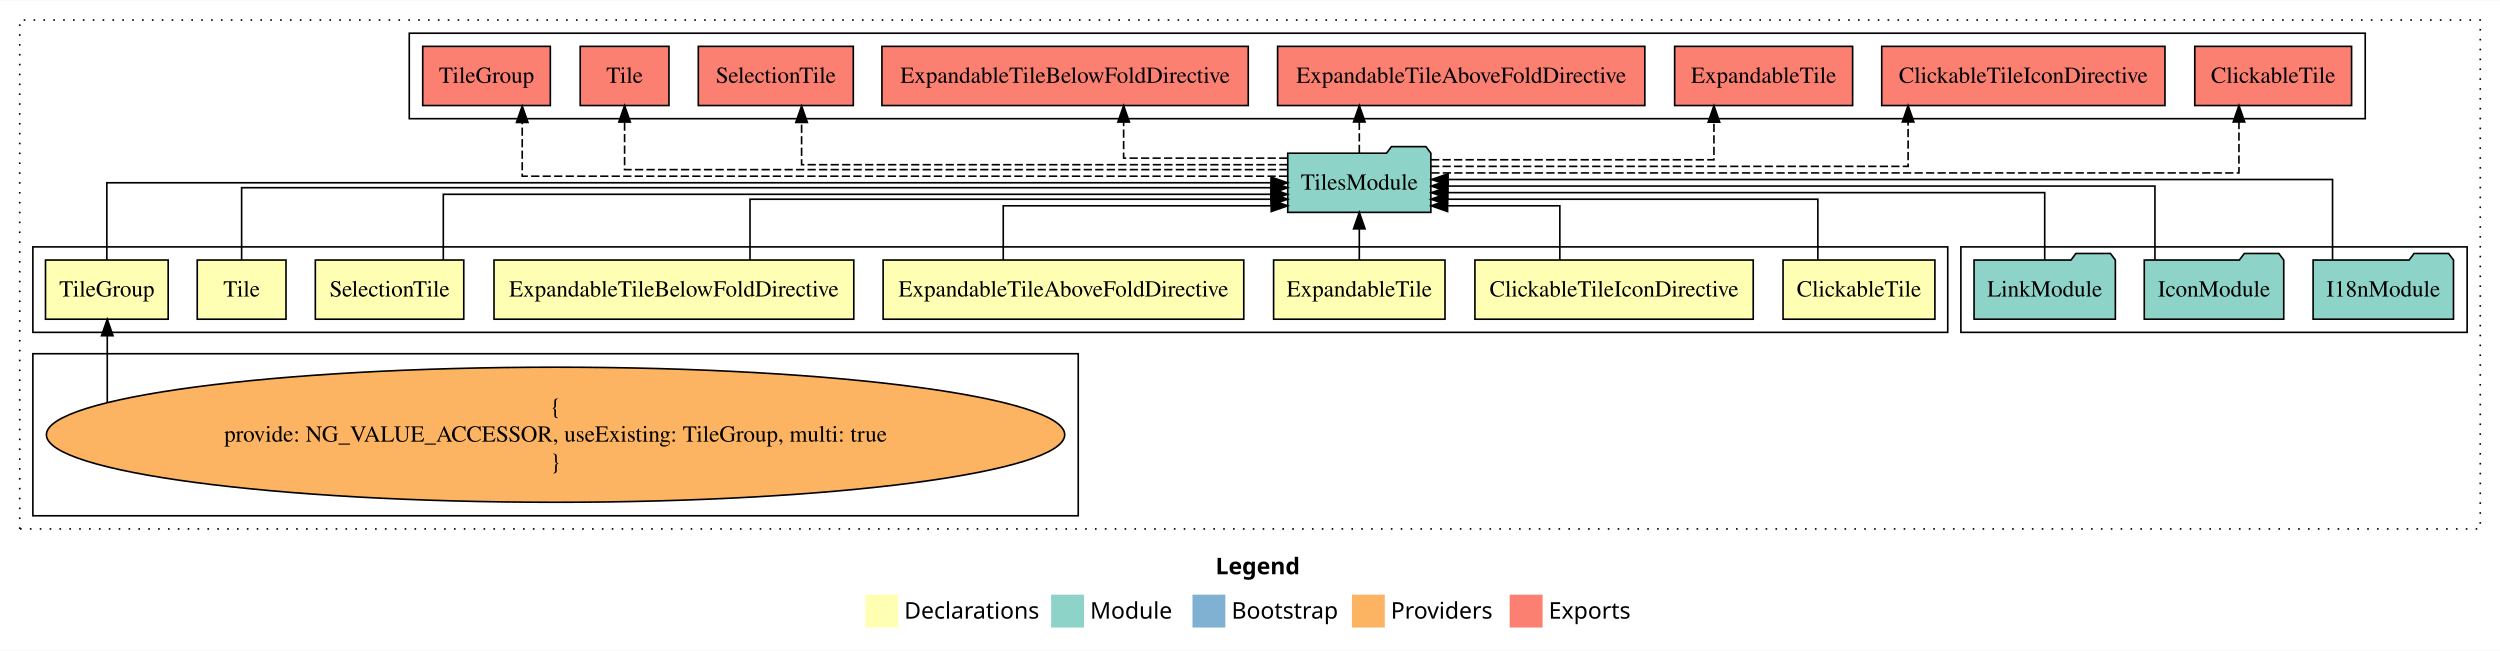
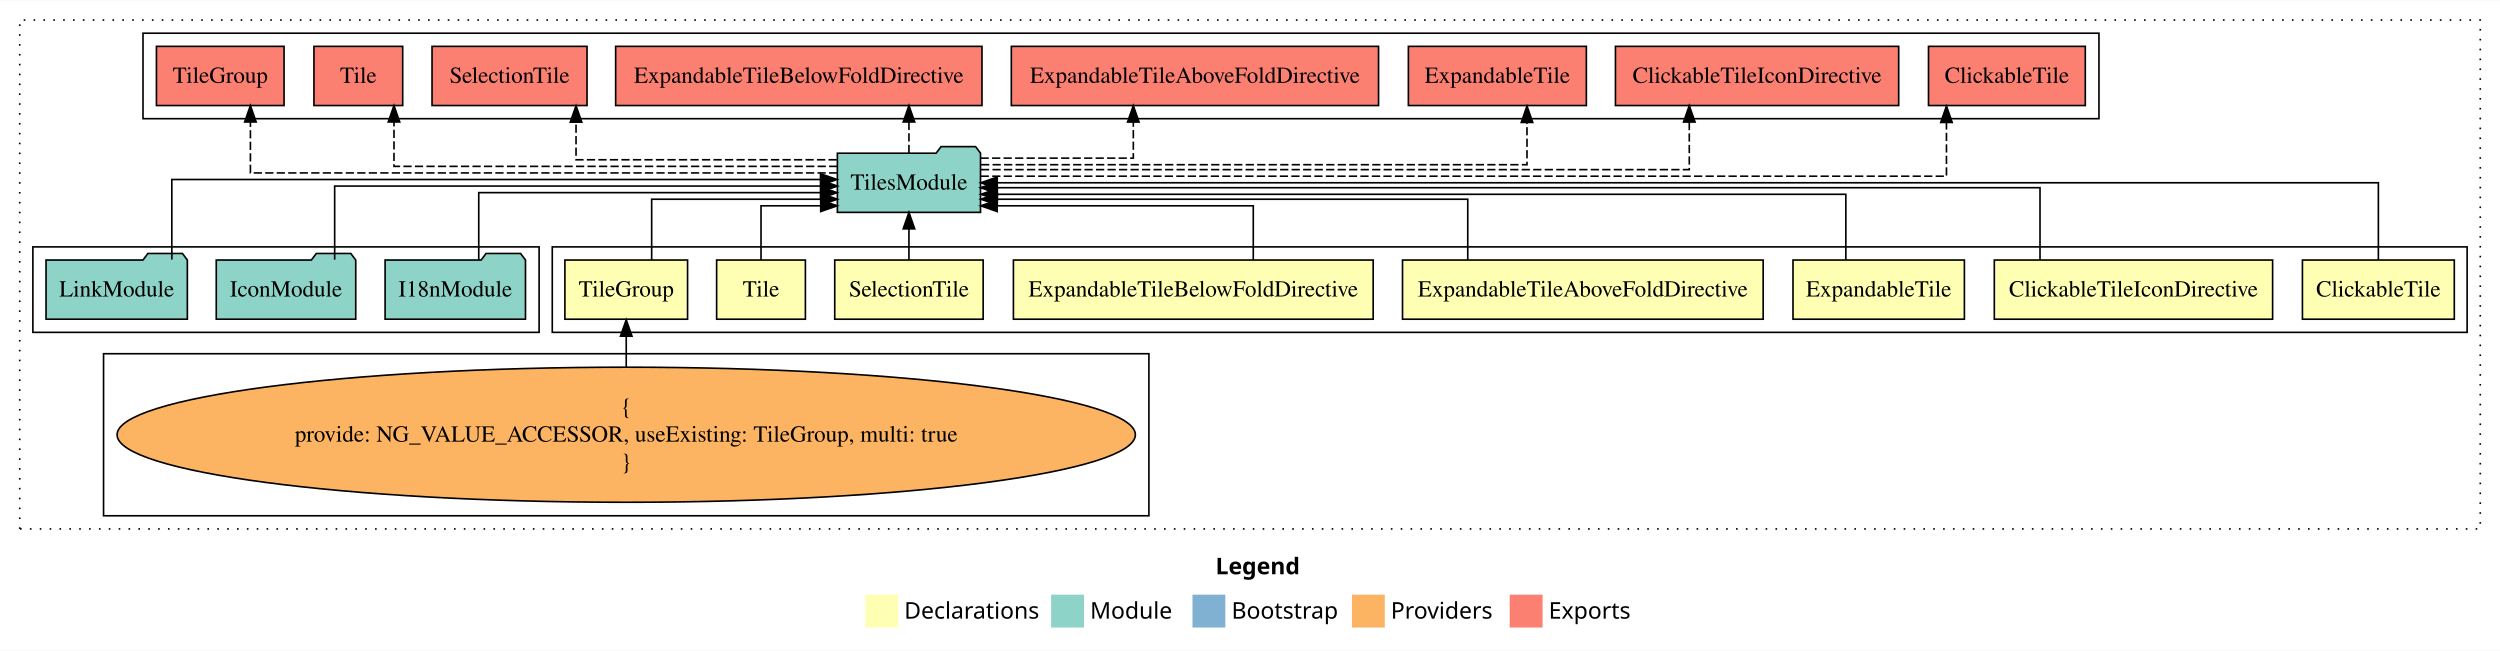
<svg xmlns="http://www.w3.org/2000/svg" width="1521pt" height="396pt" viewBox="0.00 0.00 1521.00 395.59">
  <g id="graph0" class="graph" transform="scale(1 1) rotate(0) translate(4 391.59)">
    <polygon fill="white" stroke="transparent" points="-4,4 -4,-391.59 1517,-391.59 1517,4 -4,4" />
    <text text-anchor="start" x="735.51" y="-42.4" font-family="Times-12" font-weight="bold" font-size="14.00">Legend</text>
    <polygon fill="#ffffb3" stroke="transparent" points="522.5,-10 522.5,-30 542.5,-30 542.5,-10 522.5,-10" />
    <text text-anchor="start" x="546.13" y="-15.4" font-family="Times-12" font-size="14.00">  Declarations</text>
    <polygon fill="#8dd3c7" stroke="transparent" points="635.5,-10 635.5,-30 655.5,-30 655.5,-10 635.5,-10" />
    <text text-anchor="start" x="659.23" y="-15.4" font-family="Times-12" font-size="14.00">  Module</text>
    <polygon fill="#80b1d3" stroke="transparent" points="721.5,-10 721.5,-30 741.5,-30 741.5,-10 721.5,-10" />
    <text text-anchor="start" x="745.28" y="-15.4" font-family="Times-12" font-size="14.00">  Bootstrap</text>
    <polygon fill="#fdb462" stroke="transparent" points="818.5,-10 818.5,-30 838.5,-30 838.5,-10 818.5,-10" />
    <text text-anchor="start" x="842.17" y="-15.4" font-family="Times-12" font-size="14.00">  Providers</text>
    <polygon fill="#fb8072" stroke="transparent" points="914.5,-10 914.5,-30 934.5,-30 934.5,-10 914.5,-10" />
    <text text-anchor="start" x="938.23" y="-15.4" font-family="Times-12" font-size="14.00">  Exports</text>
    <g id="clust1" class="cluster">
      <polygon fill="none" stroke="black" stroke-dasharray="1,5" points="8,-70 8,-379.59 1505,-379.59 1505,-70 8,-70" />
    </g>
-     <g id="clust11" class="cluster">
-       <polygon fill="none" stroke="black" points="1189,-189.59 1189,-241.59 1497,-241.59 1497,-189.59 1189,-189.59" />
+     <g id="clust12" class="cluster">
+       <polygon fill="none" stroke="black" points="83,-319.59 83,-371.59 1273,-371.59 1273,-319.59 83,-319.59" />
    </g>
    <g id="clust2" class="cluster">
-       <polygon fill="none" stroke="black" points="16,-189.59 16,-241.59 1181,-241.59 1181,-189.59 16,-189.59" />
-     </g>
-     <g id="clust12" class="cluster">
-       <polygon fill="none" stroke="black" points="245,-319.59 245,-371.59 1435,-371.59 1435,-319.59 245,-319.59" />
+       <polygon fill="none" stroke="black" points="332,-189.59 332,-241.59 1497,-241.59 1497,-189.59 332,-189.59" />
    </g>
    <g id="clust10" class="cluster">
-       <polygon fill="none" stroke="black" points="16,-78 16,-176.59 652,-176.59 652,-78 16,-78" />
+       <polygon fill="none" stroke="black" points="59,-78 59,-176.59 695,-176.59 695,-78 59,-78" />
+     </g>
+     <g id="clust11" class="cluster">
+       <polygon fill="none" stroke="black" points="16,-189.59 16,-241.59 324,-241.59 324,-189.59 16,-189.59" />
    </g>
    <g id="node1" class="node">
-       <polygon fill="#ffffb3" stroke="black" points="1173.2,-233.59 1080.8,-233.59 1080.8,-197.59 1173.2,-197.59 1173.2,-233.59" />
-       <text text-anchor="middle" x="1127" y="-211.39" font-family="Times,serif" font-size="14.00">ClickableTile</text>
+       <polygon fill="#ffffb3" stroke="black" points="1489.2,-233.59 1396.8,-233.59 1396.8,-197.59 1489.2,-197.59 1489.2,-233.59" />
+       <text text-anchor="middle" x="1443" y="-211.39" font-family="Times,serif" font-size="14.00">ClickableTile</text>
    </g>
    <g id="node9" class="node">
-       <polygon fill="#8dd3c7" stroke="black" points="866.54,-298.59 863.54,-302.59 842.54,-302.59 839.54,-298.59 779.46,-298.59 779.46,-262.59 866.54,-262.59 866.54,-298.59" />
-       <text text-anchor="middle" x="823" y="-276.39" font-family="Times,serif" font-size="14.00">TilesModule</text>
+       <polygon fill="#8dd3c7" stroke="black" points="592.54,-298.59 589.54,-302.59 568.54,-302.59 565.54,-298.59 505.46,-298.59 505.46,-262.59 592.54,-262.59 592.54,-298.59" />
+       <text text-anchor="middle" x="549" y="-276.39" font-family="Times,serif" font-size="14.00">TilesModule</text>
    </g>
    <g id="edge1" class="edge">
-       <path fill="none" stroke="black" d="M1101.98,-233.6C1101.98,-249.64 1101.98,-270.59 1101.98,-270.59 1101.98,-270.59 876.59,-270.59 876.59,-270.59" />
-       <polygon fill="black" stroke="black" points="876.59,-267.09 866.59,-270.59 876.59,-274.09 876.59,-267.09" />
+       <path fill="none" stroke="black" d="M1443,-233.7C1443,-252.93 1443,-280.59 1443,-280.59 1443,-280.59 602.72,-280.59 602.72,-280.59" />
+       <polygon fill="black" stroke="black" points="602.72,-277.09 592.72,-280.59 602.72,-284.09 602.72,-277.09" />
    </g>
    <g id="node2" class="node">
-       <polygon fill="#ffffb3" stroke="black" points="1062.66,-233.59 893.34,-233.59 893.34,-197.59 1062.66,-197.59 1062.66,-233.59" />
-       <text text-anchor="middle" x="978" y="-211.39" font-family="Times,serif" font-size="14.00">ClickableTileIconDirective</text>
+       <polygon fill="#ffffb3" stroke="black" points="1378.66,-233.59 1209.34,-233.59 1209.34,-197.59 1378.66,-197.59 1378.66,-233.59" />
+       <text text-anchor="middle" x="1294" y="-211.39" font-family="Times,serif" font-size="14.00">ClickableTileIconDirective</text>
    </g>
    <g id="edge2" class="edge">
-       <path fill="none" stroke="black" d="M945.01,-233.71C945.01,-248.37 945.01,-266.59 945.01,-266.59 945.01,-266.59 876.71,-266.59 876.71,-266.59" />
-       <polygon fill="black" stroke="black" points="876.71,-263.09 866.71,-266.59 876.71,-270.09 876.71,-263.09" />
+       <path fill="none" stroke="black" d="M1237.14,-233.86C1237.14,-252.15 1237.14,-277.59 1237.14,-277.59 1237.14,-277.59 602.57,-277.59 602.57,-277.59" />
+       <polygon fill="black" stroke="black" points="602.57,-274.09 592.57,-277.59 602.57,-281.09 602.57,-274.09" />
    </g>
    <g id="node3" class="node">
-       <polygon fill="#ffffb3" stroke="black" points="875.14,-233.59 770.86,-233.59 770.86,-197.59 875.14,-197.59 875.14,-233.59" />
-       <text text-anchor="middle" x="823" y="-211.39" font-family="Times,serif" font-size="14.00">ExpandableTile</text>
+       <polygon fill="#ffffb3" stroke="black" points="1191.14,-233.59 1086.86,-233.59 1086.86,-197.59 1191.14,-197.59 1191.14,-233.59" />
+       <text text-anchor="middle" x="1139" y="-211.39" font-family="Times,serif" font-size="14.00">ExpandableTile</text>
    </g>
    <g id="edge3" class="edge">
-       <path fill="none" stroke="black" d="M823,-233.7C823,-233.7 823,-252.58 823,-252.58" />
-       <polygon fill="black" stroke="black" points="819.5,-252.58 823,-262.58 826.5,-252.58 819.5,-252.58" />
+       <path fill="none" stroke="black" d="M1119.01,-233.62C1119.01,-250.65 1119.01,-273.59 1119.01,-273.59 1119.01,-273.59 602.78,-273.59 602.78,-273.59" />
+       <polygon fill="black" stroke="black" points="602.78,-270.09 592.78,-273.59 602.78,-277.09 602.78,-270.09" />
    </g>
    <g id="node4" class="node">
-       <polygon fill="#ffffb3" stroke="black" points="752.71,-233.59 533.29,-233.59 533.29,-197.59 752.71,-197.59 752.71,-233.59" />
-       <text text-anchor="middle" x="643" y="-211.39" font-family="Times,serif" font-size="14.00">ExpandableTileAboveFoldDirective</text>
+       <polygon fill="#ffffb3" stroke="black" points="1068.71,-233.59 849.29,-233.59 849.29,-197.59 1068.71,-197.59 1068.71,-233.59" />
+       <text text-anchor="middle" x="959" y="-211.39" font-family="Times,serif" font-size="14.00">ExpandableTileAboveFoldDirective</text>
    </g>
    <g id="edge4" class="edge">
-       <path fill="none" stroke="black" d="M606.38,-233.71C606.38,-248.37 606.38,-266.59 606.38,-266.59 606.38,-266.59 769.42,-266.59 769.42,-266.59" />
-       <polygon fill="black" stroke="black" points="769.42,-270.09 779.42,-266.59 769.42,-263.09 769.42,-270.09" />
+       <path fill="none" stroke="black" d="M888.98,-233.6C888.98,-249.64 888.98,-270.59 888.98,-270.59 888.98,-270.59 602.75,-270.59 602.75,-270.59" />
+       <polygon fill="black" stroke="black" points="602.75,-267.09 592.75,-270.59 602.75,-274.09 602.75,-267.09" />
    </g>
    <g id="node5" class="node">
-       <polygon fill="#ffffb3" stroke="black" points="515.44,-233.59 296.56,-233.59 296.56,-197.59 515.44,-197.59 515.44,-233.59" />
-       <text text-anchor="middle" x="406" y="-211.39" font-family="Times,serif" font-size="14.00">ExpandableTileBelowFoldDirective</text>
+       <polygon fill="#ffffb3" stroke="black" points="831.44,-233.59 612.56,-233.59 612.56,-197.59 831.44,-197.59 831.44,-233.59" />
+       <text text-anchor="middle" x="722" y="-211.39" font-family="Times,serif" font-size="14.00">ExpandableTileBelowFoldDirective</text>
    </g>
    <g id="edge5" class="edge">
-       <path fill="none" stroke="black" d="M452.31,-233.6C452.31,-249.64 452.31,-270.59 452.31,-270.59 452.31,-270.59 769.39,-270.59 769.39,-270.59" />
-       <polygon fill="black" stroke="black" points="769.39,-274.09 779.39,-270.59 769.39,-267.09 769.39,-274.09" />
+       <path fill="none" stroke="black" d="M758.49,-233.71C758.49,-248.37 758.49,-266.59 758.49,-266.59 758.49,-266.59 602.66,-266.59 602.66,-266.59" />
+       <polygon fill="black" stroke="black" points="602.66,-263.09 592.66,-266.59 602.66,-270.09 602.66,-263.09" />
    </g>
    <g id="node6" class="node">
-       <polygon fill="#ffffb3" stroke="black" points="278.15,-233.59 187.85,-233.59 187.85,-197.59 278.15,-197.59 278.15,-233.59" />
-       <text text-anchor="middle" x="233" y="-211.39" font-family="Times,serif" font-size="14.00">SelectionTile</text>
+       <polygon fill="#ffffb3" stroke="black" points="594.15,-233.59 503.85,-233.59 503.85,-197.59 594.15,-197.59 594.15,-233.59" />
+       <text text-anchor="middle" x="549" y="-211.39" font-family="Times,serif" font-size="14.00">SelectionTile</text>
    </g>
    <g id="edge6" class="edge">
-       <path fill="none" stroke="black" d="M265.71,-233.62C265.71,-250.65 265.71,-273.59 265.71,-273.59 265.71,-273.59 769.27,-273.59 769.27,-273.59" />
-       <polygon fill="black" stroke="black" points="769.27,-277.09 779.27,-273.59 769.27,-270.09 769.27,-277.09" />
+       <path fill="none" stroke="black" d="M549,-233.7C549,-233.7 549,-252.58 549,-252.58" />
+       <polygon fill="black" stroke="black" points="545.5,-252.58 549,-262.58 552.5,-252.58 545.5,-252.58" />
    </g>
    <g id="node7" class="node">
-       <polygon fill="#ffffb3" stroke="black" points="170,-233.59 116,-233.59 116,-197.59 170,-197.59 170,-233.59" />
-       <text text-anchor="middle" x="143" y="-211.39" font-family="Times,serif" font-size="14.00">Tile</text>
+       <polygon fill="#ffffb3" stroke="black" points="486,-233.59 432,-233.59 432,-197.59 486,-197.59 486,-233.59" />
+       <text text-anchor="middle" x="459" y="-211.39" font-family="Times,serif" font-size="14.00">Tile</text>
    </g>
    <g id="edge7" class="edge">
-       <path fill="none" stroke="black" d="M143,-233.86C143,-252.15 143,-277.59 143,-277.59 143,-277.59 769.43,-277.59 769.43,-277.59" />
-       <polygon fill="black" stroke="black" points="769.43,-281.09 779.43,-277.59 769.43,-274.09 769.43,-281.09" />
+       <path fill="none" stroke="black" d="M459,-233.71C459,-248.37 459,-266.59 459,-266.59 459,-266.59 495.32,-266.59 495.32,-266.59" />
+       <polygon fill="black" stroke="black" points="495.32,-270.09 505.32,-266.59 495.32,-263.09 495.32,-270.09" />
    </g>
    <g id="node8" class="node">
-       <polygon fill="#ffffb3" stroke="black" points="98.32,-233.59 23.68,-233.59 23.68,-197.59 98.32,-197.59 98.32,-233.59" />
-       <text text-anchor="middle" x="61" y="-211.39" font-family="Times,serif" font-size="14.00">TileGroup</text>
+       <polygon fill="#ffffb3" stroke="black" points="414.32,-233.59 339.68,-233.59 339.68,-197.59 414.32,-197.59 414.32,-233.59" />
+       <text text-anchor="middle" x="377" y="-211.39" font-family="Times,serif" font-size="14.00">TileGroup</text>
    </g>
    <g id="edge8" class="edge">
-       <path fill="none" stroke="black" d="M61,-233.7C61,-252.93 61,-280.59 61,-280.59 61,-280.59 769.29,-280.59 769.29,-280.59" />
-       <polygon fill="black" stroke="black" points="769.29,-284.09 779.29,-280.59 769.29,-277.09 769.29,-284.09" />
+       <path fill="none" stroke="black" d="M392.47,-233.6C392.47,-249.64 392.47,-270.59 392.47,-270.59 392.47,-270.59 495.4,-270.59 495.4,-270.59" />
+       <polygon fill="black" stroke="black" points="495.4,-274.09 505.4,-270.59 495.4,-267.09 495.4,-274.09" />
    </g>
    <g id="node14" class="node">
-       <polygon fill="#fb8072" stroke="black" points="1426.7,-363.59 1331.3,-363.59 1331.3,-327.59 1426.7,-327.59 1426.7,-363.59" />
-       <text text-anchor="middle" x="1379" y="-341.39" font-family="Times,serif" font-size="14.00">ClickableTile </text>
+       <polygon fill="#fb8072" stroke="black" points="1264.7,-363.59 1169.3,-363.59 1169.3,-327.59 1264.7,-327.59 1264.7,-363.59" />
+       <text text-anchor="middle" x="1217" y="-341.39" font-family="Times,serif" font-size="14.00">ClickableTile </text>
    </g>
    <g id="edge13" class="edge">
-       <path fill="none" stroke="black" stroke-dasharray="5,2" d="M866.8,-286.59C994.61,-286.59 1358.18,-286.59 1358.18,-286.59 1358.18,-286.59 1358.18,-317.57 1358.18,-317.57" />
-       <polygon fill="black" stroke="black" points="1354.68,-317.57 1358.18,-327.57 1361.68,-317.57 1354.68,-317.57" />
+       <path fill="none" stroke="black" stroke-dasharray="5,2" d="M592.64,-284.59C735.52,-284.59 1180.23,-284.59 1180.23,-284.59 1180.23,-284.59 1180.23,-317.29 1180.23,-317.29" />
+       <polygon fill="black" stroke="black" points="1176.73,-317.29 1180.23,-327.29 1183.73,-317.29 1176.73,-317.29" />
    </g>
    <g id="node15" class="node">
-       <polygon fill="#fb8072" stroke="black" points="1313.16,-363.59 1140.84,-363.59 1140.84,-327.59 1313.16,-327.59 1313.16,-363.59" />
-       <text text-anchor="middle" x="1227" y="-341.39" font-family="Times,serif" font-size="14.00">ClickableTileIconDirective </text>
+       <polygon fill="#fb8072" stroke="black" points="1151.16,-363.59 978.84,-363.59 978.84,-327.59 1151.16,-327.59 1151.16,-363.59" />
+       <text text-anchor="middle" x="1065" y="-341.39" font-family="Times,serif" font-size="14.00">ClickableTileIconDirective </text>
    </g>
    <g id="edge14" class="edge">
-       <path fill="none" stroke="black" stroke-dasharray="5,2" d="M866.65,-290.59C957.15,-290.59 1156.89,-290.59 1156.89,-290.59 1156.89,-290.59 1156.89,-317.58 1156.89,-317.58" />
-       <polygon fill="black" stroke="black" points="1153.39,-317.58 1156.89,-327.58 1160.39,-317.58 1153.39,-317.58" />
+       <path fill="none" stroke="black" stroke-dasharray="5,2" d="M592.81,-288.59C710.35,-288.59 1023.76,-288.59 1023.76,-288.59 1023.76,-288.59 1023.76,-317.55 1023.76,-317.55" />
+       <polygon fill="black" stroke="black" points="1020.26,-317.55 1023.76,-327.55 1027.26,-317.55 1020.26,-317.55" />
    </g>
    <g id="node16" class="node">
-       <polygon fill="#fb8072" stroke="black" points="1123.14,-363.59 1014.86,-363.59 1014.86,-327.59 1123.14,-327.59 1123.14,-363.59" />
-       <text text-anchor="middle" x="1069" y="-341.39" font-family="Times,serif" font-size="14.00">ExpandableTile </text>
+       <polygon fill="#fb8072" stroke="black" points="961.14,-363.59 852.86,-363.59 852.86,-327.59 961.14,-327.59 961.14,-363.59" />
+       <text text-anchor="middle" x="907" y="-341.39" font-family="Times,serif" font-size="14.00">ExpandableTile </text>
    </g>
    <g id="edge15" class="edge">
-       <path fill="none" stroke="black" stroke-dasharray="5,2" d="M866.66,-294.59C929.71,-294.59 1038.76,-294.59 1038.76,-294.59 1038.76,-294.59 1038.76,-317.47 1038.76,-317.47" />
-       <polygon fill="black" stroke="black" points="1035.26,-317.47 1038.76,-327.47 1042.26,-317.47 1035.26,-317.47" />
+       <path fill="none" stroke="black" stroke-dasharray="5,2" d="M592.87,-291.59C692.06,-291.59 925.02,-291.59 925.02,-291.59 925.02,-291.59 925.02,-317.31 925.02,-317.31" />
+       <polygon fill="black" stroke="black" points="921.52,-317.31 925.02,-327.31 928.52,-317.31 921.52,-317.31" />
    </g>
    <g id="node17" class="node">
-       <polygon fill="#fb8072" stroke="black" points="996.71,-363.59 773.29,-363.59 773.29,-327.59 996.71,-327.59 996.71,-363.59" />
-       <text text-anchor="middle" x="885" y="-341.39" font-family="Times,serif" font-size="14.00">ExpandableTileAboveFoldDirective </text>
+       <polygon fill="#fb8072" stroke="black" points="834.71,-363.59 611.29,-363.59 611.29,-327.59 834.71,-327.59 834.71,-363.59" />
+       <text text-anchor="middle" x="723" y="-341.39" font-family="Times,serif" font-size="14.00">ExpandableTileAboveFoldDirective </text>
    </g>
    <g id="edge16" class="edge">
-       <path fill="none" stroke="black" stroke-dasharray="5,2" d="M823,-298.7C823,-298.7 823,-317.58 823,-317.58" />
-       <polygon fill="black" stroke="black" points="819.5,-317.58 823,-327.58 826.5,-317.58 819.5,-317.58" />
+       <path fill="none" stroke="black" stroke-dasharray="5,2" d="M592.57,-295.59C632.52,-295.59 685.51,-295.59 685.51,-295.59 685.51,-295.59 685.51,-317.54 685.51,-317.54" />
+       <polygon fill="black" stroke="black" points="682.01,-317.54 685.51,-327.54 689.01,-317.54 682.01,-317.54" />
    </g>
    <g id="node18" class="node">
-       <polygon fill="#fb8072" stroke="black" points="755.44,-363.59 532.56,-363.59 532.56,-327.59 755.44,-327.59 755.44,-363.59" />
-       <text text-anchor="middle" x="644" y="-341.39" font-family="Times,serif" font-size="14.00">ExpandableTileBelowFoldDirective </text>
+       <polygon fill="#fb8072" stroke="black" points="593.44,-363.59 370.56,-363.59 370.56,-327.59 593.44,-327.59 593.44,-363.59" />
+       <text text-anchor="middle" x="482" y="-341.39" font-family="Times,serif" font-size="14.00">ExpandableTileBelowFoldDirective </text>
    </g>
    <g id="edge17" class="edge">
-       <path fill="none" stroke="black" stroke-dasharray="5,2" d="M779.2,-295.59C737.04,-295.59 679.62,-295.59 679.62,-295.59 679.62,-295.59 679.62,-317.54 679.62,-317.54" />
-       <polygon fill="black" stroke="black" points="676.12,-317.54 679.62,-327.54 683.12,-317.54 676.12,-317.54" />
+       <path fill="none" stroke="black" stroke-dasharray="5,2" d="M549,-298.7C549,-298.7 549,-317.58 549,-317.58" />
+       <polygon fill="black" stroke="black" points="545.5,-317.58 549,-327.58 552.5,-317.58 545.5,-317.58" />
    </g>
    <g id="node19" class="node">
-       <polygon fill="#fb8072" stroke="black" points="515.15,-363.59 420.85,-363.59 420.85,-327.59 515.15,-327.59 515.15,-363.59" />
-       <text text-anchor="middle" x="468" y="-341.39" font-family="Times,serif" font-size="14.00">SelectionTile </text>
+       <polygon fill="#fb8072" stroke="black" points="353.15,-363.59 258.85,-363.59 258.85,-327.59 353.15,-327.59 353.15,-363.59" />
+       <text text-anchor="middle" x="306" y="-341.39" font-family="Times,serif" font-size="14.00">SelectionTile </text>
    </g>
    <g id="edge18" class="edge">
-       <path fill="none" stroke="black" stroke-dasharray="5,2" d="M779.34,-291.59C687.69,-291.59 483.69,-291.59 483.69,-291.59 483.69,-291.59 483.69,-317.31 483.69,-317.31" />
-       <polygon fill="black" stroke="black" points="480.19,-317.31 483.69,-327.31 487.19,-317.31 480.19,-317.31" />
+       <path fill="none" stroke="black" stroke-dasharray="5,2" d="M505.05,-294.59C445.48,-294.59 346.46,-294.59 346.46,-294.59 346.46,-294.59 346.46,-317.47 346.46,-317.47" />
+       <polygon fill="black" stroke="black" points="342.96,-317.47 346.46,-327.47 349.96,-317.47 342.96,-317.47" />
    </g>
    <g id="node20" class="node">
-       <polygon fill="#fb8072" stroke="black" points="403,-363.59 349,-363.59 349,-327.59 403,-327.59 403,-363.59" />
-       <text text-anchor="middle" x="376" y="-341.39" font-family="Times,serif" font-size="14.00">Tile </text>
+       <polygon fill="#fb8072" stroke="black" points="241,-363.59 187,-363.59 187,-327.59 241,-327.59 241,-363.59" />
+       <text text-anchor="middle" x="214" y="-341.39" font-family="Times,serif" font-size="14.00">Tile </text>
    </g>
    <g id="edge19" class="edge">
-       <path fill="none" stroke="black" stroke-dasharray="5,2" d="M779.33,-288.59C666.85,-288.59 376,-288.59 376,-288.59 376,-288.59 376,-317.55 376,-317.55" />
-       <polygon fill="black" stroke="black" points="372.5,-317.55 376,-327.55 379.5,-317.55 372.5,-317.55" />
+       <path fill="none" stroke="black" stroke-dasharray="5,2" d="M505.44,-290.59C419.35,-290.59 235.7,-290.59 235.7,-290.59 235.7,-290.59 235.7,-317.58 235.7,-317.58" />
+       <polygon fill="black" stroke="black" points="232.2,-317.58 235.7,-327.58 239.2,-317.58 232.2,-317.58" />
    </g>
    <g id="node21" class="node">
-       <polygon fill="#fb8072" stroke="black" points="330.82,-363.59 253.18,-363.59 253.18,-327.59 330.82,-327.59 330.82,-363.59" />
-       <text text-anchor="middle" x="292" y="-341.39" font-family="Times,serif" font-size="14.00">TileGroup </text>
+       <polygon fill="#fb8072" stroke="black" points="168.82,-363.59 91.18,-363.59 91.18,-327.59 168.82,-327.59 168.82,-363.59" />
+       <text text-anchor="middle" x="130" y="-341.39" font-family="Times,serif" font-size="14.00">TileGroup </text>
    </g>
    <g id="edge20" class="edge">
-       <path fill="none" stroke="black" stroke-dasharray="5,2" d="M779.14,-284.59C655.61,-284.59 313.72,-284.59 313.72,-284.59 313.72,-284.59 313.72,-317.29 313.72,-317.29" />
-       <polygon fill="black" stroke="black" points="310.22,-317.29 313.72,-327.29 317.22,-317.29 310.22,-317.29" />
+       <path fill="none" stroke="black" stroke-dasharray="5,2" d="M505.36,-286.59C401.52,-286.59 148.35,-286.59 148.35,-286.59 148.35,-286.59 148.35,-317.57 148.35,-317.57" />
+       <polygon fill="black" stroke="black" points="144.85,-317.57 148.35,-327.57 151.85,-317.57 144.85,-317.57" />
    </g>
    <g id="node10" class="node">
-       <ellipse fill="#fdb462" stroke="black" cx="334" cy="-127.3" rx="309.77" ry="41.09" />
-       <text text-anchor="middle" x="334" y="-139.9" font-family="Times,serif" font-size="14.00">{</text>
-       <text text-anchor="middle" x="334" y="-123.1" font-family="Times,serif" font-size="14.00">    provide: NG_VALUE_ACCESSOR, useExisting: TileGroup, multi: true</text>
-       <text text-anchor="middle" x="334" y="-106.3" font-family="Times,serif" font-size="14.00">}</text>
+       <ellipse fill="#fdb462" stroke="black" cx="377" cy="-127.3" rx="309.77" ry="41.09" />
+       <text text-anchor="middle" x="377" y="-139.9" font-family="Times,serif" font-size="14.00">{</text>
+       <text text-anchor="middle" x="377" y="-123.1" font-family="Times,serif" font-size="14.00">    provide: NG_VALUE_ACCESSOR, useExisting: TileGroup, multi: true</text>
+       <text text-anchor="middle" x="377" y="-106.3" font-family="Times,serif" font-size="14.00">}</text>
    </g>
    <g id="edge9" class="edge">
-       <path fill="none" stroke="black" d="M61.26,-146.89C61.26,-146.89 61.26,-187.55 61.26,-187.55" />
-       <polygon fill="black" stroke="black" points="57.76,-187.55 61.26,-197.55 64.76,-187.55 57.76,-187.55" />
+       <path fill="none" stroke="black" d="M377,-168.6C377,-168.6 377,-187.26 377,-187.26" />
+       <polygon fill="black" stroke="black" points="373.5,-187.26 377,-197.26 380.5,-187.26 373.5,-187.26" />
    </g>
    <g id="node11" class="node">
-       <polygon fill="#8dd3c7" stroke="black" points="1488.71,-233.59 1485.71,-237.59 1464.71,-237.59 1461.71,-233.59 1403.29,-233.59 1403.29,-197.59 1488.71,-197.59 1488.71,-233.59" />
-       <text text-anchor="middle" x="1446" y="-211.39" font-family="Times,serif" font-size="14.00">I18nModule</text>
+       <polygon fill="#8dd3c7" stroke="black" points="315.71,-233.59 312.71,-237.59 291.71,-237.59 288.71,-233.59 230.29,-233.59 230.29,-197.59 315.71,-197.59 315.71,-233.59" />
+       <text text-anchor="middle" x="273" y="-211.39" font-family="Times,serif" font-size="14.00">I18nModule</text>
    </g>
    <g id="edge10" class="edge">
-       <path fill="none" stroke="black" d="M1415.12,-233.9C1415.12,-253.74 1415.12,-282.59 1415.12,-282.59 1415.12,-282.59 877.02,-282.59 877.02,-282.59" />
-       <polygon fill="black" stroke="black" points="877.02,-279.09 867.02,-282.59 877.02,-286.09 877.02,-279.09" />
+       <path fill="none" stroke="black" d="M287.27,-233.61C287.27,-250.96 287.27,-274.59 287.27,-274.59 287.27,-274.59 495.19,-274.59 495.19,-274.59" />
+       <polygon fill="black" stroke="black" points="495.19,-278.09 505.19,-274.59 495.19,-271.09 495.19,-278.09" />
    </g>
    <g id="node12" class="node">
-       <polygon fill="#8dd3c7" stroke="black" points="1385.43,-233.59 1382.43,-237.59 1361.43,-237.59 1358.43,-233.59 1300.57,-233.59 1300.57,-197.59 1385.43,-197.59 1385.43,-233.59" />
-       <text text-anchor="middle" x="1343" y="-211.39" font-family="Times,serif" font-size="14.00">IconModule</text>
+       <polygon fill="#8dd3c7" stroke="black" points="212.43,-233.59 209.43,-237.59 188.43,-237.59 185.43,-233.59 127.57,-233.59 127.57,-197.59 212.43,-197.59 212.43,-233.59" />
+       <text text-anchor="middle" x="170" y="-211.39" font-family="Times,serif" font-size="14.00">IconModule</text>
    </g>
    <g id="edge11" class="edge">
-       <path fill="none" stroke="black" d="M1307.06,-233.81C1307.06,-252.42 1307.06,-278.59 1307.06,-278.59 1307.06,-278.59 876.81,-278.59 876.81,-278.59" />
-       <polygon fill="black" stroke="black" points="876.81,-275.09 866.81,-278.59 876.81,-282.09 876.81,-275.09" />
+       <path fill="none" stroke="black" d="M199.61,-233.81C199.61,-252.42 199.61,-278.59 199.61,-278.59 199.61,-278.59 495.46,-278.59 495.46,-278.59" />
+       <polygon fill="black" stroke="black" points="495.46,-282.09 505.46,-278.59 495.46,-275.09 495.46,-282.09" />
    </g>
    <g id="node13" class="node">
-       <polygon fill="#8dd3c7" stroke="black" points="1282.99,-233.59 1279.99,-237.59 1258.99,-237.59 1255.99,-233.59 1197.01,-233.59 1197.01,-197.59 1282.99,-197.59 1282.99,-233.59" />
-       <text text-anchor="middle" x="1240" y="-211.39" font-family="Times,serif" font-size="14.00">LinkModule</text>
+       <polygon fill="#8dd3c7" stroke="black" points="109.99,-233.59 106.99,-237.59 85.99,-237.59 82.99,-233.59 24.01,-233.59 24.01,-197.59 109.99,-197.59 109.99,-233.59" />
+       <text text-anchor="middle" x="67" y="-211.39" font-family="Times,serif" font-size="14.00">LinkModule</text>
    </g>
    <g id="edge12" class="edge">
-       <path fill="none" stroke="black" d="M1240,-233.61C1240,-250.96 1240,-274.59 1240,-274.59 1240,-274.59 876.84,-274.59 876.84,-274.59" />
-       <polygon fill="black" stroke="black" points="876.84,-271.09 866.84,-274.59 876.84,-278.09 876.84,-271.09" />
+       <path fill="none" stroke="black" d="M100.54,-233.9C100.54,-253.74 100.54,-282.59 100.54,-282.59 100.54,-282.59 495.18,-282.59 495.18,-282.59" />
+       <polygon fill="black" stroke="black" points="495.18,-286.09 505.18,-282.59 495.18,-279.09 495.18,-286.09" />
    </g>
  </g>
</svg>
